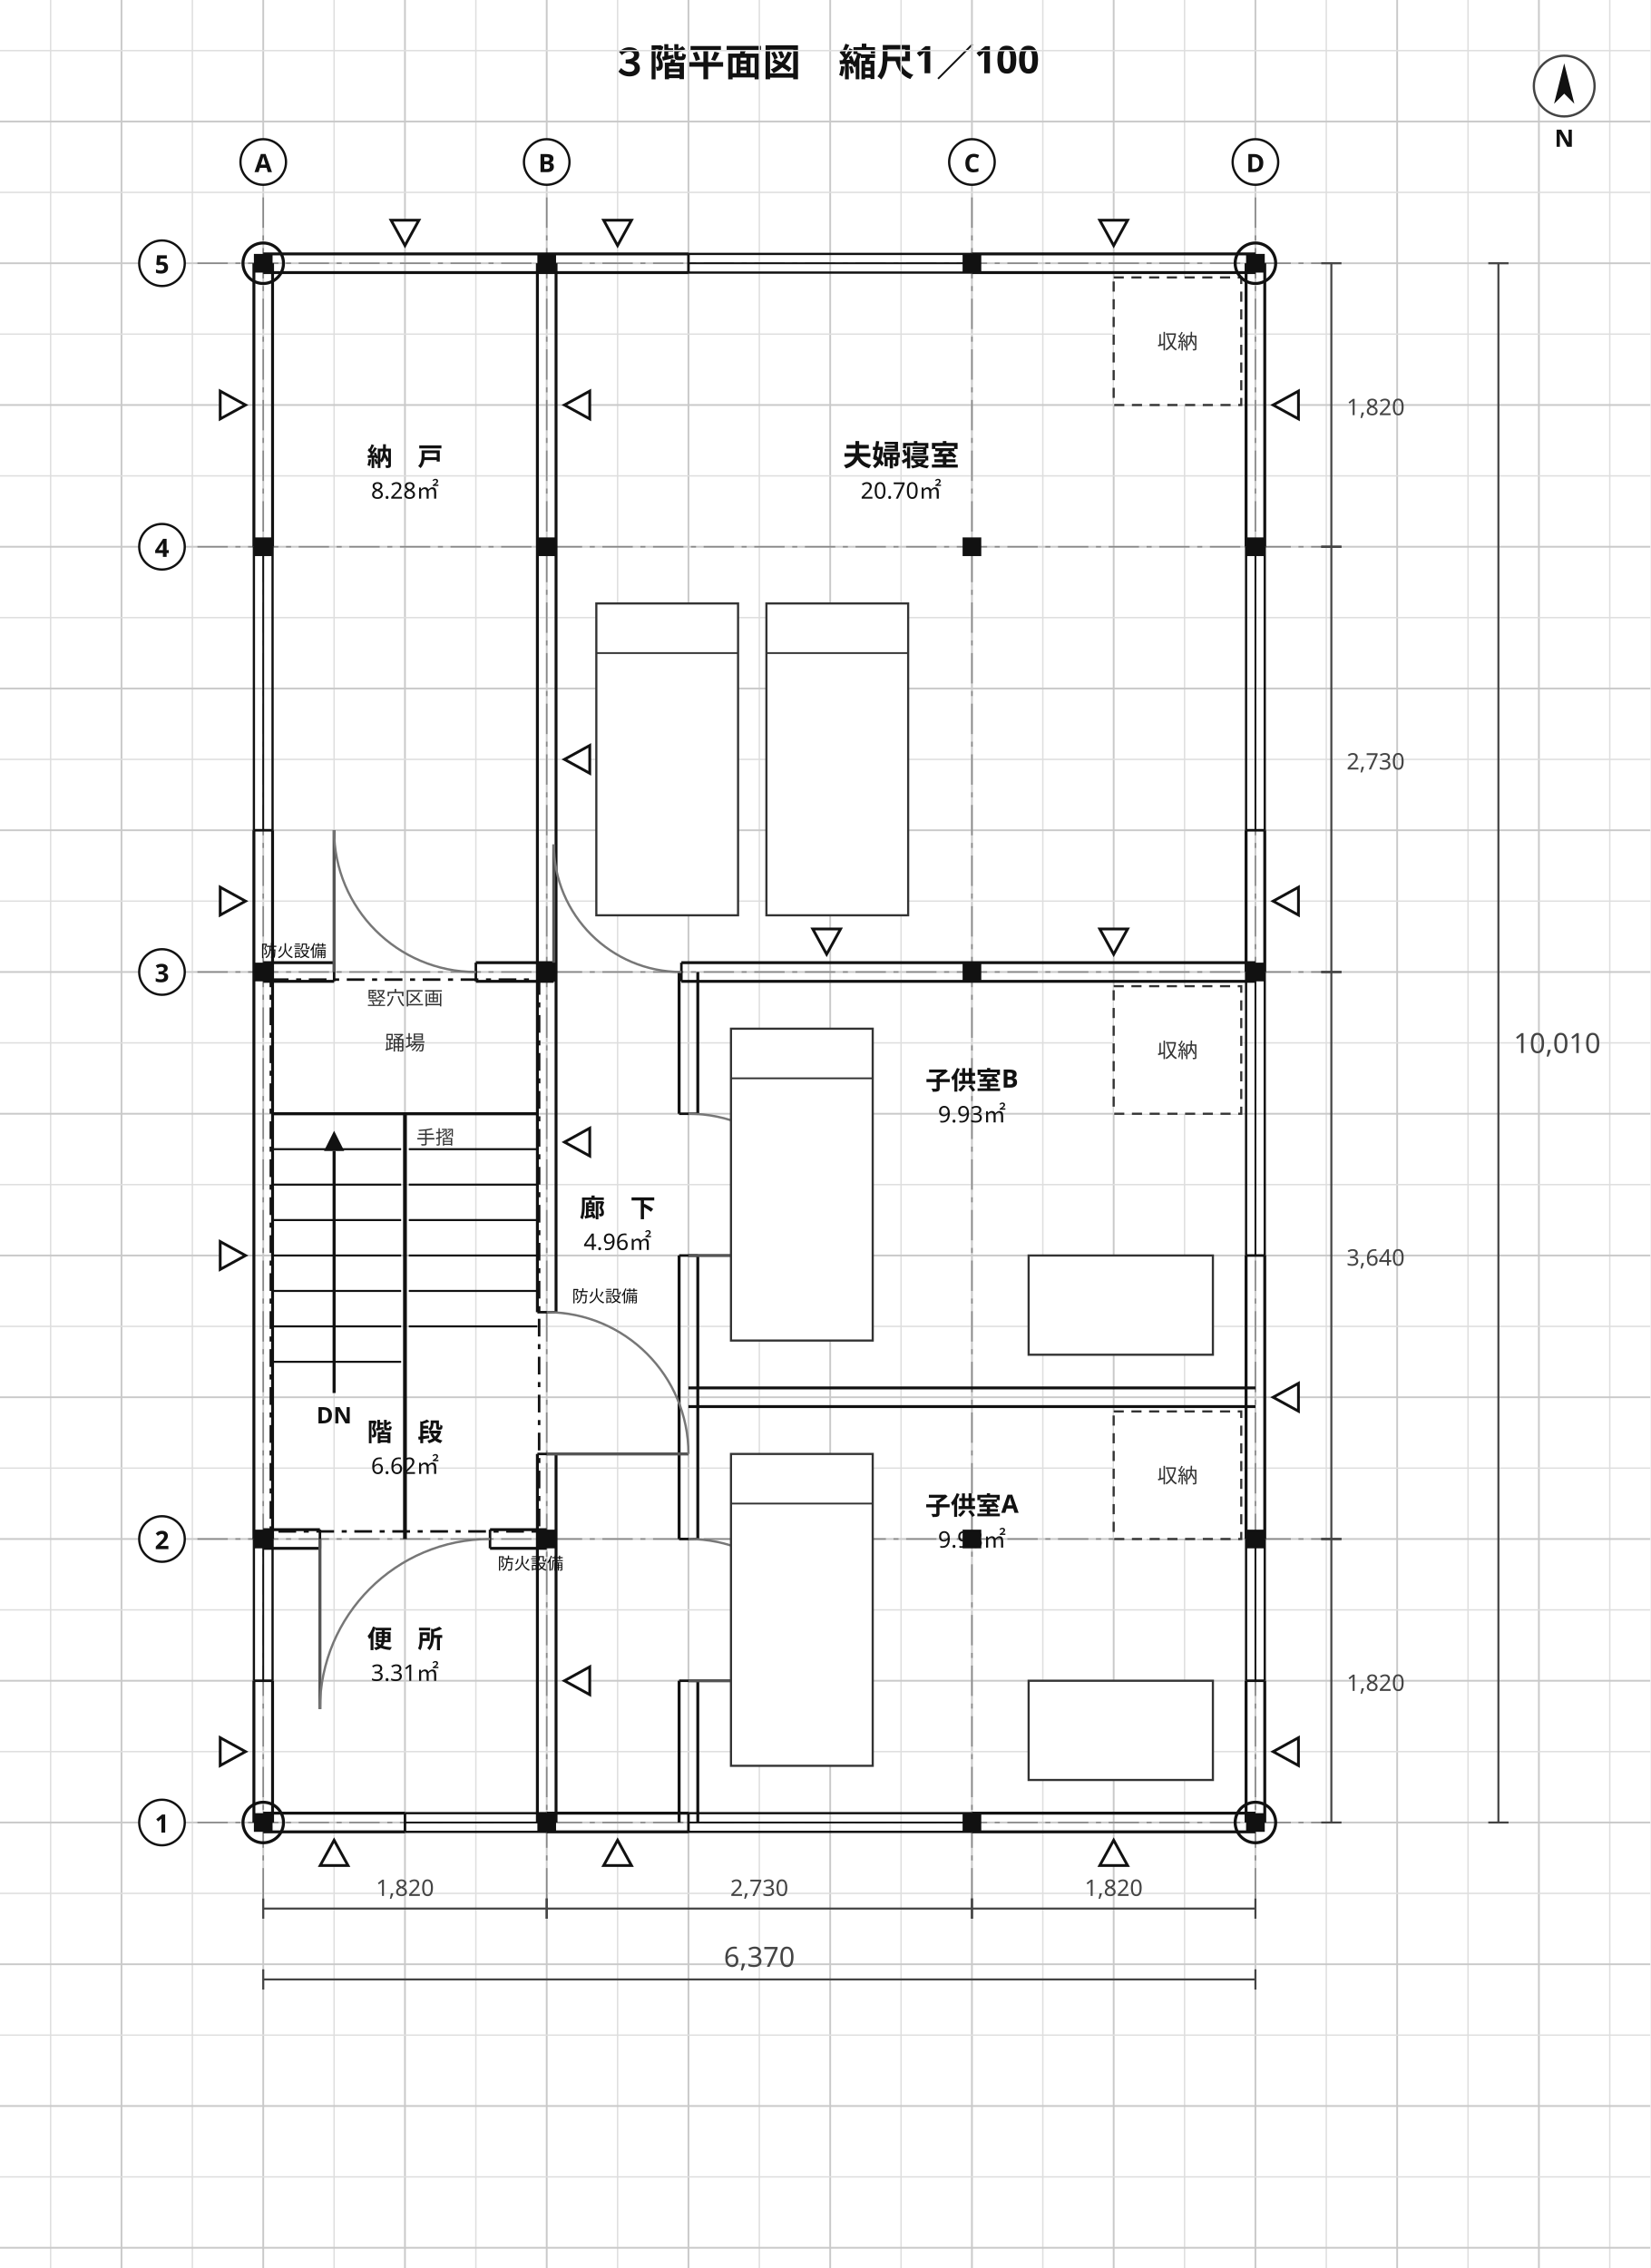
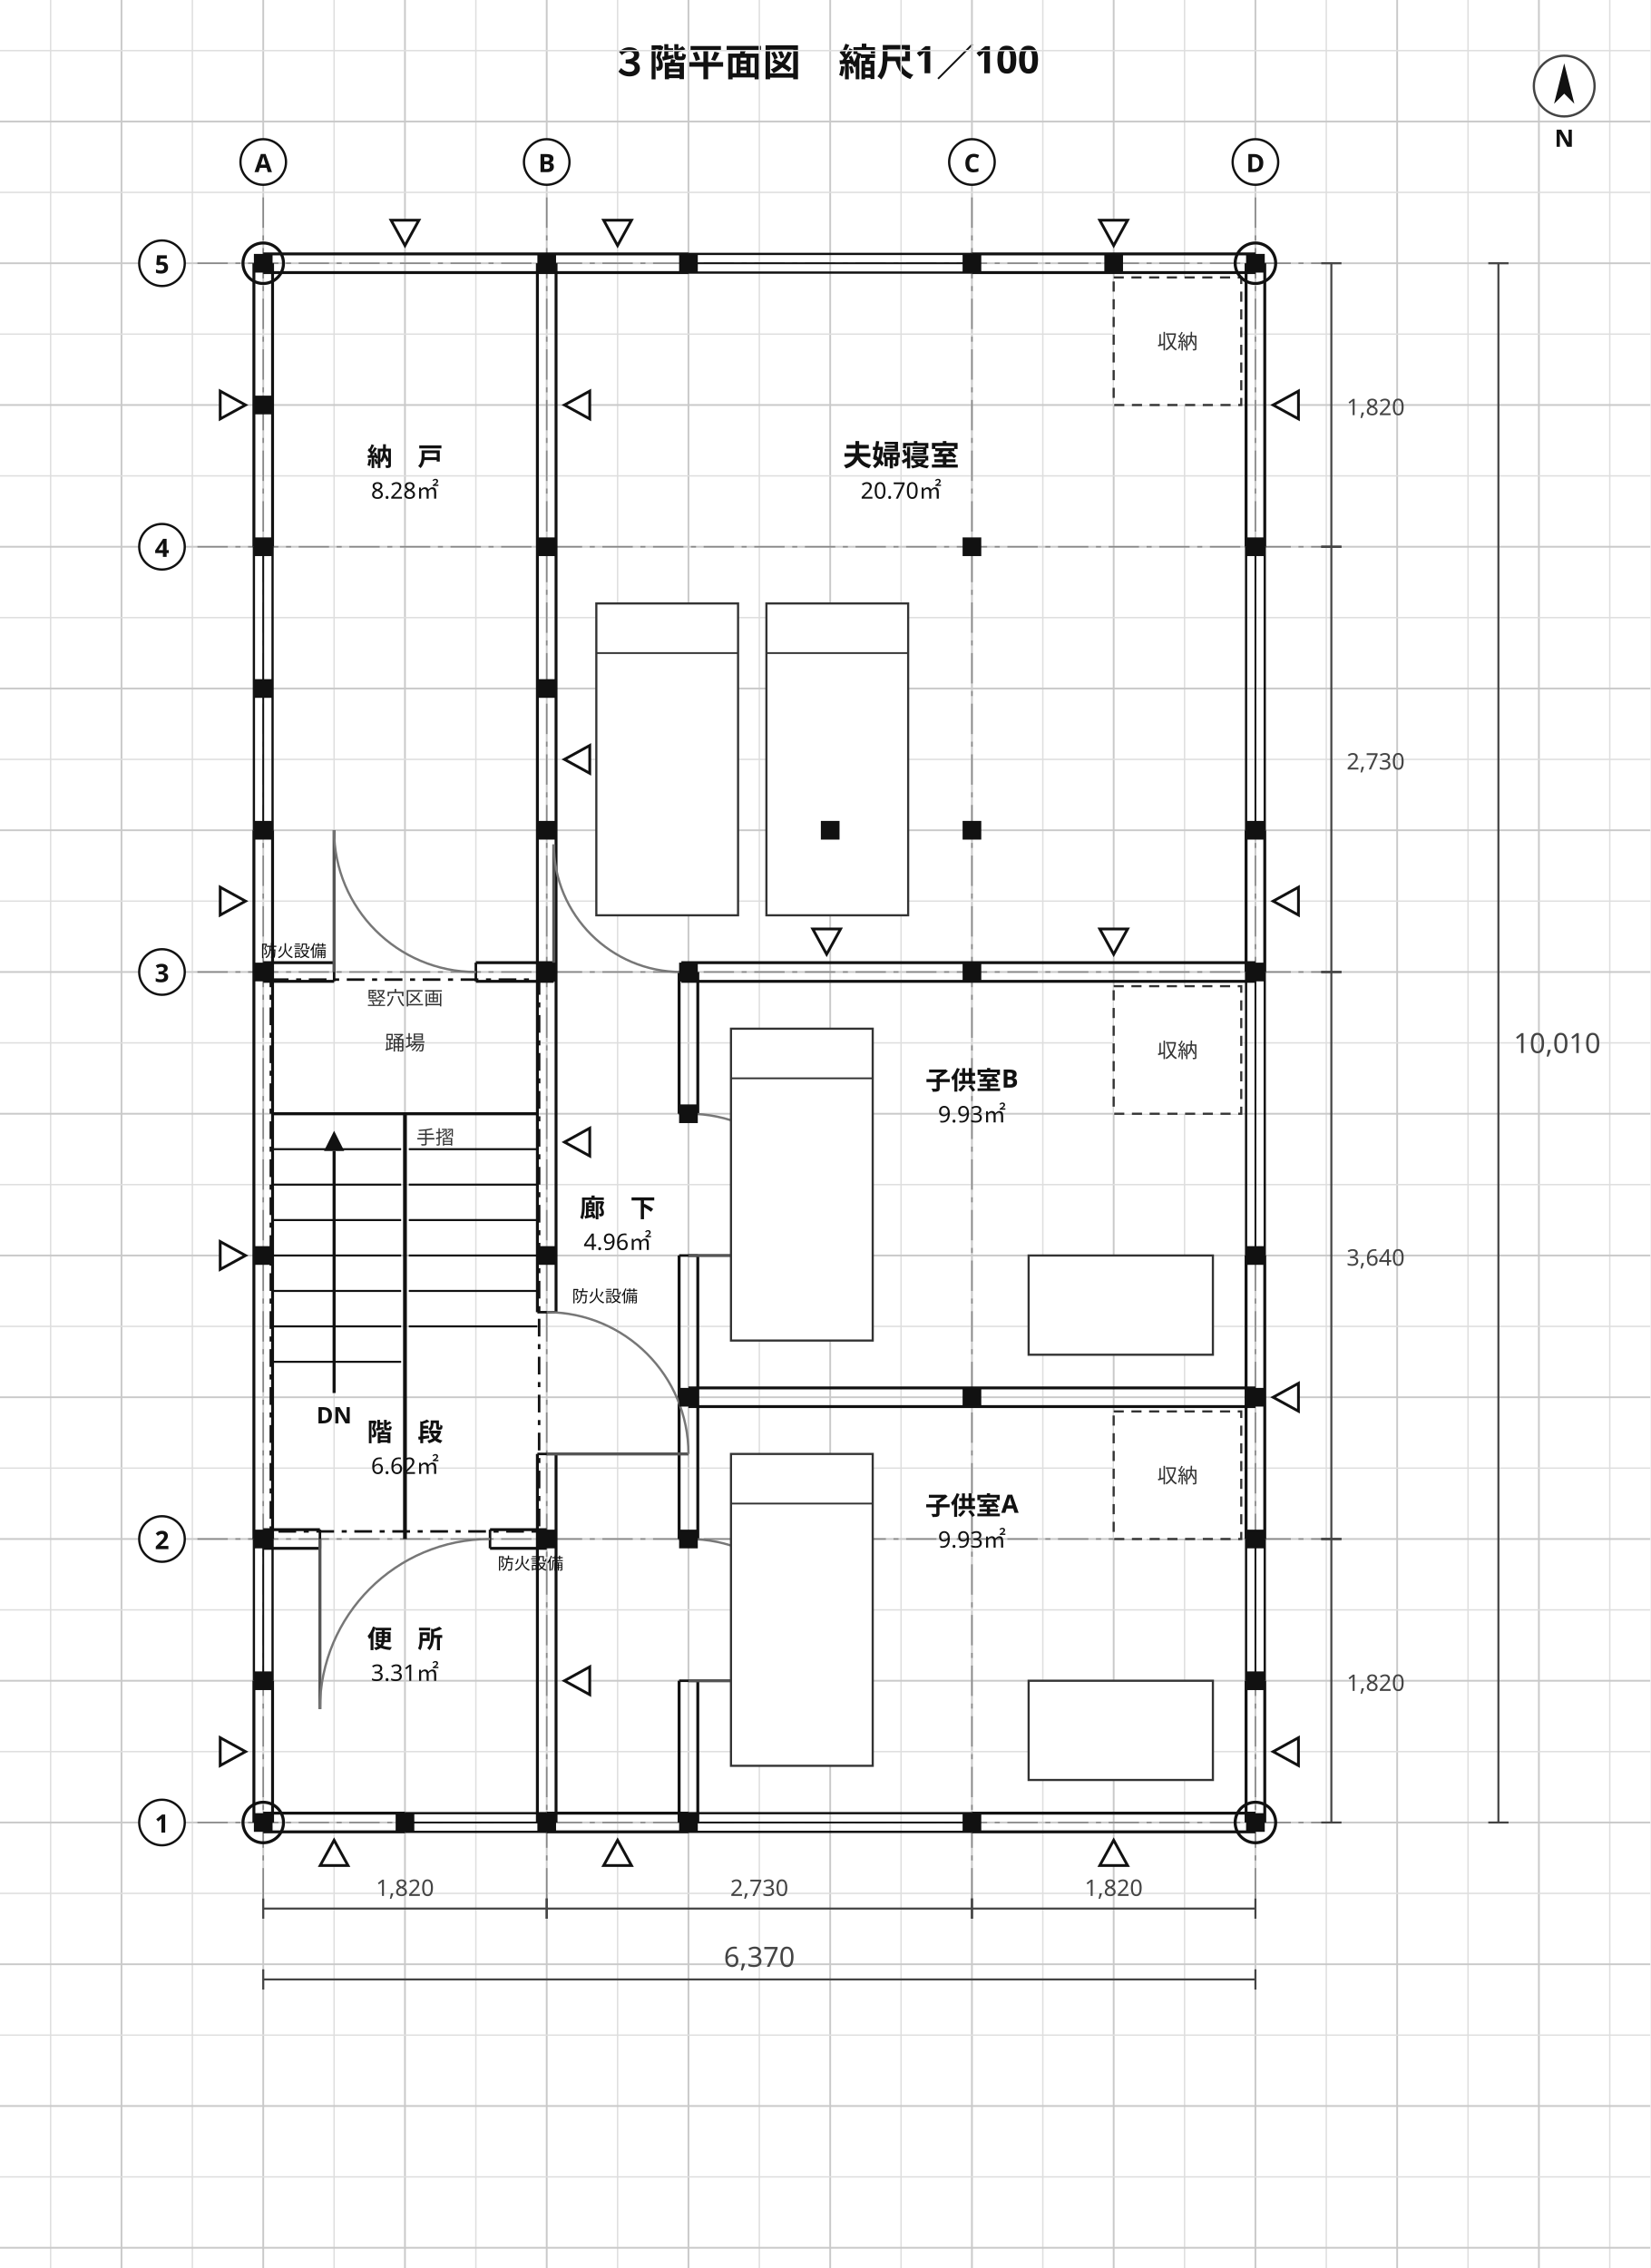
<svg xmlns="http://www.w3.org/2000/svg" viewBox="0 0 652 896" width="652" height="896" font-family="'Hiragino Sans','Hiragino Kaku Gothic ProN','Noto Sans JP','Yu Gothic',Meiryo,'IPAGothic',sans-serif">
  <rect width="652" height="896" fill="#ffffff" />
  <text x="326" y="30" font-size="15" text-anchor="middle" fill="#111" font-weight="700" font-family="'Hiragino Sans','Hiragino Kaku Gothic ProN','Noto Sans JP','Yu Gothic',Meiryo,'IPAGothic',sans-serif">３階平面図　縮尺1／100</text>
  <line x1="20" y1="0" x2="20" y2="896" stroke="#dedede" stroke-width="0.55" />
  <line x1="48" y1="0" x2="48" y2="896" stroke="#c9c9c9" stroke-width="0.7" />
  <line x1="76" y1="0" x2="76" y2="896" stroke="#dedede" stroke-width="0.55" />
  <line x1="104" y1="0" x2="104" y2="896" stroke="#c9c9c9" stroke-width="0.7" />
  <line x1="132" y1="0" x2="132" y2="896" stroke="#dedede" stroke-width="0.55" />
  <line x1="160" y1="0" x2="160" y2="896" stroke="#c9c9c9" stroke-width="0.7" />
  <line x1="188" y1="0" x2="188" y2="896" stroke="#dedede" stroke-width="0.55" />
  <line x1="216" y1="0" x2="216" y2="896" stroke="#c9c9c9" stroke-width="0.7" />
  <line x1="244" y1="0" x2="244" y2="896" stroke="#dedede" stroke-width="0.55" />
  <line x1="272" y1="0" x2="272" y2="896" stroke="#c9c9c9" stroke-width="0.7" />
  <line x1="300" y1="0" x2="300" y2="896" stroke="#dedede" stroke-width="0.55" />
  <line x1="328" y1="0" x2="328" y2="896" stroke="#c9c9c9" stroke-width="0.7" />
  <line x1="356" y1="0" x2="356" y2="896" stroke="#dedede" stroke-width="0.55" />
  <line x1="384" y1="0" x2="384" y2="896" stroke="#c9c9c9" stroke-width="0.7" />
  <line x1="412" y1="0" x2="412" y2="896" stroke="#dedede" stroke-width="0.55" />
  <line x1="440" y1="0" x2="440" y2="896" stroke="#c9c9c9" stroke-width="0.7" />
  <line x1="468" y1="0" x2="468" y2="896" stroke="#dedede" stroke-width="0.55" />
  <line x1="496" y1="0" x2="496" y2="896" stroke="#c9c9c9" stroke-width="0.7" />
  <line x1="524" y1="0" x2="524" y2="896" stroke="#dedede" stroke-width="0.55" />
  <line x1="552" y1="0" x2="552" y2="896" stroke="#c9c9c9" stroke-width="0.7" />
  <line x1="580" y1="0" x2="580" y2="896" stroke="#dedede" stroke-width="0.55" />
  <line x1="608" y1="0" x2="608" y2="896" stroke="#c9c9c9" stroke-width="0.7" />
  <line x1="636" y1="0" x2="636" y2="896" stroke="#dedede" stroke-width="0.55" />
  <line x1="0" y1="20" x2="652" y2="20" stroke="#dedede" stroke-width="0.55" />
  <line x1="0" y1="48" x2="652" y2="48" stroke="#c9c9c9" stroke-width="0.7" />
  <line x1="0" y1="76" x2="652" y2="76" stroke="#dedede" stroke-width="0.55" />
  <line x1="0" y1="104" x2="652" y2="104" stroke="#c9c9c9" stroke-width="0.7" />
  <line x1="0" y1="132" x2="652" y2="132" stroke="#dedede" stroke-width="0.55" />
  <line x1="0" y1="160" x2="652" y2="160" stroke="#c9c9c9" stroke-width="0.7" />
  <line x1="0" y1="188" x2="652" y2="188" stroke="#dedede" stroke-width="0.55" />
  <line x1="0" y1="216" x2="652" y2="216" stroke="#c9c9c9" stroke-width="0.7" />
  <line x1="0" y1="244" x2="652" y2="244" stroke="#dedede" stroke-width="0.55" />
  <line x1="0" y1="272" x2="652" y2="272" stroke="#c9c9c9" stroke-width="0.7" />
  <line x1="0" y1="300" x2="652" y2="300" stroke="#dedede" stroke-width="0.55" />
  <line x1="0" y1="328" x2="652" y2="328" stroke="#c9c9c9" stroke-width="0.7" />
  <line x1="0" y1="356" x2="652" y2="356" stroke="#dedede" stroke-width="0.55" />
  <line x1="0" y1="384" x2="652" y2="384" stroke="#c9c9c9" stroke-width="0.7" />
  <line x1="0" y1="412" x2="652" y2="412" stroke="#dedede" stroke-width="0.55" />
  <line x1="0" y1="440" x2="652" y2="440" stroke="#c9c9c9" stroke-width="0.7" />
  <line x1="0" y1="468" x2="652" y2="468" stroke="#dedede" stroke-width="0.55" />
  <line x1="0" y1="496" x2="652" y2="496" stroke="#c9c9c9" stroke-width="0.7" />
  <line x1="0" y1="524" x2="652" y2="524" stroke="#dedede" stroke-width="0.55" />
  <line x1="0" y1="552" x2="652" y2="552" stroke="#c9c9c9" stroke-width="0.7" />
  <line x1="0" y1="580" x2="652" y2="580" stroke="#dedede" stroke-width="0.55" />
  <line x1="0" y1="608" x2="652" y2="608" stroke="#c9c9c9" stroke-width="0.7" />
  <line x1="0" y1="636" x2="652" y2="636" stroke="#dedede" stroke-width="0.55" />
  <line x1="0" y1="664" x2="652" y2="664" stroke="#c9c9c9" stroke-width="0.7" />
  <line x1="0" y1="692" x2="652" y2="692" stroke="#dedede" stroke-width="0.55" />
  <line x1="0" y1="720" x2="652" y2="720" stroke="#c9c9c9" stroke-width="0.7" />
  <line x1="0" y1="748" x2="652" y2="748" stroke="#dedede" stroke-width="0.55" />
  <line x1="0" y1="776" x2="652" y2="776" stroke="#c9c9c9" stroke-width="0.7" />
  <line x1="0" y1="804" x2="652" y2="804" stroke="#dedede" stroke-width="0.55" />
  <line x1="0" y1="832" x2="652" y2="832" stroke="#c9c9c9" stroke-width="0.7" />
  <line x1="0" y1="860" x2="652" y2="860" stroke="#dedede" stroke-width="0.55" />
  <line x1="0" y1="888" x2="652" y2="888" stroke="#c9c9c9" stroke-width="0.7" />
  <line x1="104" y1="78" x2="104" y2="750" stroke="#888" stroke-width="0.6" stroke-dasharray="12 3 2 3" />
  <line x1="216" y1="78" x2="216" y2="750" stroke="#888" stroke-width="0.6" stroke-dasharray="12 3 2 3" />
  <line x1="384" y1="78" x2="384" y2="750" stroke="#888" stroke-width="0.6" stroke-dasharray="12 3 2 3" />
  <line x1="496" y1="78" x2="496" y2="750" stroke="#888" stroke-width="0.6" stroke-dasharray="12 3 2 3" />
  <line x1="78" y1="720" x2="526" y2="720" stroke="#888" stroke-width="0.6" stroke-dasharray="12 3 2 3" />
  <line x1="78" y1="608" x2="526" y2="608" stroke="#888" stroke-width="0.6" stroke-dasharray="12 3 2 3" />
  <line x1="78" y1="384" x2="526" y2="384" stroke="#888" stroke-width="0.6" stroke-dasharray="12 3 2 3" />
  <line x1="78" y1="216" x2="526" y2="216" stroke="#888" stroke-width="0.6" stroke-dasharray="12 3 2 3" />
  <line x1="78" y1="104" x2="526" y2="104" stroke="#888" stroke-width="0.6" stroke-dasharray="12 3 2 3" />
  <line x1="100.31" y1="720" x2="100.31" y2="664" stroke="#111" stroke-width="1.15" />
  <line x1="107.69" y1="720" x2="107.69" y2="664" stroke="#111" stroke-width="1.15" />
  <line x1="100.31" y1="608" x2="100.31" y2="328" stroke="#111" stroke-width="1.15" />
  <line x1="107.69" y1="608" x2="107.69" y2="328" stroke="#111" stroke-width="1.15" />
  <line x1="100.31" y1="216" x2="100.31" y2="104" stroke="#111" stroke-width="1.15" />
  <line x1="107.69" y1="216" x2="107.69" y2="104" stroke="#111" stroke-width="1.15" />
  <line x1="212.31" y1="720" x2="212.31" y2="574.4" stroke="#111" stroke-width="1.15" />
  <line x1="219.69" y1="720" x2="219.69" y2="574.4" stroke="#111" stroke-width="1.15" />
  <line x1="212.31" y1="518.4" x2="212.31" y2="104" stroke="#111" stroke-width="1.15" />
  <line x1="219.69" y1="518.4" x2="219.69" y2="104" stroke="#111" stroke-width="1.15" />
  <line x1="104" y1="716.31" x2="160" y2="716.31" stroke="#111" stroke-width="1.15" />
  <line x1="104" y1="723.69" x2="160" y2="723.69" stroke="#111" stroke-width="1.15" />
  <line x1="216" y1="716.31" x2="272" y2="716.31" stroke="#111" stroke-width="1.15" />
  <line x1="216" y1="723.69" x2="272" y2="723.69" stroke="#111" stroke-width="1.15" />
  <line x1="384" y1="716.31" x2="496" y2="716.31" stroke="#111" stroke-width="1.15" />
  <line x1="384" y1="723.69" x2="496" y2="723.69" stroke="#111" stroke-width="1.15" />
  <line x1="104" y1="604.31" x2="126.4" y2="604.31" stroke="#111" stroke-width="1.15" />
  <line x1="104" y1="611.69" x2="126.4" y2="611.69" stroke="#111" stroke-width="1.15" />
  <line x1="193.6" y1="604.31" x2="216" y2="604.31" stroke="#111" stroke-width="1.15" />
  <line x1="193.6" y1="611.69" x2="216" y2="611.69" stroke="#111" stroke-width="1.15" />
  <line x1="104" y1="380.31" x2="132" y2="380.31" stroke="#111" stroke-width="1.15" />
  <line x1="104" y1="387.69" x2="132" y2="387.69" stroke="#111" stroke-width="1.15" />
  <line x1="188" y1="380.31" x2="218.8" y2="380.31" stroke="#111" stroke-width="1.15" />
  <line x1="188" y1="387.69" x2="218.8" y2="387.69" stroke="#111" stroke-width="1.15" />
  <line x1="269.2" y1="380.31" x2="496" y2="380.31" stroke="#111" stroke-width="1.15" />
  <line x1="269.2" y1="387.69" x2="496" y2="387.69" stroke="#111" stroke-width="1.15" />
  <line x1="104" y1="100.31" x2="272" y2="100.31" stroke="#111" stroke-width="1.15" />
  <line x1="104" y1="107.69" x2="272" y2="107.69" stroke="#111" stroke-width="1.15" />
  <line x1="384" y1="100.31" x2="496" y2="100.31" stroke="#111" stroke-width="1.15" />
  <line x1="384" y1="107.69" x2="496" y2="107.69" stroke="#111" stroke-width="1.15" />
  <line x1="268.31" y1="720" x2="268.31" y2="664" stroke="#111" stroke-width="1.15" />
  <line x1="275.69" y1="720" x2="275.69" y2="664" stroke="#111" stroke-width="1.15" />
  <line x1="268.31" y1="608" x2="268.31" y2="496" stroke="#111" stroke-width="1.15" />
  <line x1="275.69" y1="608" x2="275.69" y2="496" stroke="#111" stroke-width="1.15" />
  <line x1="268.31" y1="440" x2="268.31" y2="384" stroke="#111" stroke-width="1.15" />
  <line x1="275.69" y1="440" x2="275.69" y2="384" stroke="#111" stroke-width="1.15" />
  <line x1="492.31" y1="720" x2="492.31" y2="664" stroke="#111" stroke-width="1.15" />
  <line x1="499.69" y1="720" x2="499.69" y2="664" stroke="#111" stroke-width="1.15" />
  <line x1="492.31" y1="608" x2="492.31" y2="496" stroke="#111" stroke-width="1.15" />
  <line x1="499.69" y1="608" x2="499.69" y2="496" stroke="#111" stroke-width="1.15" />
  <line x1="492.31" y1="384" x2="492.31" y2="328" stroke="#111" stroke-width="1.15" />
  <line x1="499.69" y1="384" x2="499.69" y2="328" stroke="#111" stroke-width="1.15" />
  <line x1="492.31" y1="216" x2="492.31" y2="104" stroke="#111" stroke-width="1.15" />
  <line x1="499.69" y1="216" x2="499.69" y2="104" stroke="#111" stroke-width="1.15" />
  <line x1="272" y1="548.31" x2="496" y2="548.31" stroke="#111" stroke-width="1.15" />
  <line x1="272" y1="555.69" x2="496" y2="555.69" stroke="#111" stroke-width="1.15" />
  <line x1="272" y1="716.31" x2="384" y2="716.31" stroke="#111" stroke-width="0.9" />
  <line x1="272" y1="723.69" x2="384" y2="723.69" stroke="#111" stroke-width="0.9" />
  <line x1="272" y1="720" x2="384" y2="720" stroke="#111" stroke-width="0.7" />
  <line x1="272" y1="716.31" x2="272" y2="723.69" stroke="#111" stroke-width="1.0" />
  <line x1="384" y1="716.31" x2="384" y2="723.69" stroke="#111" stroke-width="1.0" />
  <line x1="160" y1="716.31" x2="216" y2="716.31" stroke="#111" stroke-width="0.9" />
  <line x1="160" y1="723.69" x2="216" y2="723.69" stroke="#111" stroke-width="0.9" />
  <line x1="160" y1="720" x2="216" y2="720" stroke="#111" stroke-width="0.7" />
  <line x1="160" y1="716.31" x2="160" y2="723.69" stroke="#111" stroke-width="1.0" />
  <line x1="216" y1="716.31" x2="216" y2="723.69" stroke="#111" stroke-width="1.0" />
  <line x1="272" y1="100.31" x2="384" y2="100.31" stroke="#111" stroke-width="0.9" />
  <line x1="272" y1="107.69" x2="384" y2="107.69" stroke="#111" stroke-width="0.9" />
  <line x1="272" y1="104" x2="384" y2="104" stroke="#111" stroke-width="0.7" />
  <line x1="272" y1="100.31" x2="272" y2="107.69" stroke="#111" stroke-width="1.0" />
  <line x1="384" y1="100.31" x2="384" y2="107.69" stroke="#111" stroke-width="1.0" />
  <line x1="100.31" y1="664" x2="100.31" y2="608" stroke="#111" stroke-width="0.9" />
  <line x1="107.69" y1="664" x2="107.69" y2="608" stroke="#111" stroke-width="0.9" />
  <line x1="104" y1="664" x2="104" y2="608" stroke="#111" stroke-width="0.7" />
  <line x1="100.31" y1="664" x2="107.69" y2="664" stroke="#111" stroke-width="1.0" />
  <line x1="100.31" y1="608" x2="107.69" y2="608" stroke="#111" stroke-width="1.0" />
  <line x1="100.31" y1="328" x2="100.31" y2="216" stroke="#111" stroke-width="0.9" />
  <line x1="107.69" y1="328" x2="107.69" y2="216" stroke="#111" stroke-width="0.9" />
  <line x1="104" y1="328" x2="104" y2="216" stroke="#111" stroke-width="0.7" />
  <line x1="100.31" y1="328" x2="107.69" y2="328" stroke="#111" stroke-width="1.0" />
  <line x1="100.31" y1="216" x2="107.69" y2="216" stroke="#111" stroke-width="1.0" />
  <line x1="492.31" y1="664" x2="492.31" y2="608" stroke="#111" stroke-width="0.9" />
  <line x1="499.69" y1="664" x2="499.69" y2="608" stroke="#111" stroke-width="0.9" />
  <line x1="496" y1="664" x2="496" y2="608" stroke="#111" stroke-width="0.7" />
  <line x1="492.31" y1="664" x2="499.69" y2="664" stroke="#111" stroke-width="1.0" />
  <line x1="492.31" y1="608" x2="499.69" y2="608" stroke="#111" stroke-width="1.0" />
  <line x1="492.31" y1="496" x2="492.31" y2="384" stroke="#111" stroke-width="0.9" />
  <line x1="499.69" y1="496" x2="499.69" y2="384" stroke="#111" stroke-width="0.9" />
  <line x1="496" y1="496" x2="496" y2="384" stroke="#111" stroke-width="0.7" />
  <line x1="492.31" y1="496" x2="499.69" y2="496" stroke="#111" stroke-width="1.0" />
  <line x1="492.31" y1="384" x2="499.69" y2="384" stroke="#111" stroke-width="1.0" />
  <line x1="492.31" y1="328" x2="492.31" y2="216" stroke="#111" stroke-width="0.9" />
  <line x1="499.69" y1="328" x2="499.69" y2="216" stroke="#111" stroke-width="0.9" />
  <line x1="496" y1="328" x2="496" y2="216" stroke="#111" stroke-width="0.7" />
  <line x1="492.31" y1="328" x2="499.69" y2="328" stroke="#111" stroke-width="1.0" />
  <line x1="492.31" y1="216" x2="499.69" y2="216" stroke="#111" stroke-width="1.0" />
  <line x1="126.4" y1="604.31" x2="126.4" y2="611.69" stroke="#111" stroke-width="1.0" />
  <line x1="193.6" y1="604.31" x2="193.6" y2="611.69" stroke="#111" stroke-width="1.0" />
  <line x1="126.4" y1="608" x2="126.4" y2="675.2" stroke="#555" stroke-width="1.2" />
  <path d="M 126.4 675.2 A 67.2 67.2 0 0 1 193.6 608.0" stroke="#777" stroke-width="0.9" fill="none" />
  <text x="196.6" y="620" font-size="6.5" text-anchor="start" fill="#111" font-weight="400" font-family="'Hiragino Sans','Hiragino Kaku Gothic ProN','Noto Sans JP','Yu Gothic',Meiryo,'IPAGothic',sans-serif">防火設備</text>
  <line x1="212.31" y1="574.4" x2="219.69" y2="574.4" stroke="#111" stroke-width="1.0" />
  <line x1="212.31" y1="518.4" x2="219.69" y2="518.4" stroke="#111" stroke-width="1.0" />
  <line x1="216" y1="574.4" x2="272" y2="574.4" stroke="#555" stroke-width="1.2" />
  <path d="M 272.0 574.4 A 56.0 56.0 0 0 0 216.0 518.4" stroke="#777" stroke-width="0.9" fill="none" />
  <text x="226" y="514.4" font-size="6.5" text-anchor="start" fill="#111" font-weight="400" font-family="'Hiragino Sans','Hiragino Kaku Gothic ProN','Noto Sans JP','Yu Gothic',Meiryo,'IPAGothic',sans-serif">防火設備</text>
  <line x1="268.31" y1="664" x2="275.69" y2="664" stroke="#111" stroke-width="1.0" />
  <line x1="268.31" y1="608" x2="275.69" y2="608" stroke="#111" stroke-width="1.0" />
  <line x1="272" y1="664" x2="328" y2="664" stroke="#555" stroke-width="1.2" />
  <path d="M 328.0 664.0 A 56.0 56.0 0 0 0 272.0 608.0" stroke="#777" stroke-width="0.9" fill="none" />
  <line x1="268.31" y1="496" x2="275.69" y2="496" stroke="#111" stroke-width="1.0" />
  <line x1="268.31" y1="440" x2="275.69" y2="440" stroke="#111" stroke-width="1.0" />
  <line x1="272" y1="496" x2="328" y2="496" stroke="#555" stroke-width="1.2" />
  <path d="M 328.0 496.0 A 56.0 56.0 0 0 0 272.0 440.0" stroke="#777" stroke-width="0.9" fill="none" />
  <line x1="218.8" y1="380.31" x2="218.8" y2="387.69" stroke="#111" stroke-width="1.0" />
  <line x1="269.2" y1="380.31" x2="269.2" y2="387.69" stroke="#111" stroke-width="1.0" />
  <line x1="218.8" y1="384" x2="218.8" y2="333.6" stroke="#555" stroke-width="1.2" />
  <path d="M 218.8 333.6 A 50.4 50.4 0 0 0 269.2 384.0" stroke="#777" stroke-width="0.9" fill="none" />
  <line x1="132" y1="380.31" x2="132" y2="387.69" stroke="#111" stroke-width="1.0" />
  <line x1="188" y1="380.31" x2="188" y2="387.69" stroke="#111" stroke-width="1.0" />
  <line x1="132" y1="384" x2="132" y2="328" stroke="#555" stroke-width="1.2" />
  <path d="M 132.0 328.0 A 56.0 56.0 0 0 0 188.0 384.0" stroke="#777" stroke-width="0.9" fill="none" />
  <text x="129" y="378" font-size="6.5" text-anchor="end" fill="#111" font-weight="400" font-family="'Hiragino Sans','Hiragino Kaku Gothic ProN','Noto Sans JP','Yu Gothic',Meiryo,'IPAGothic',sans-serif">防火設備</text>
  <rect x="288.8" y="574.4" width="56" height="123.2" fill="#fff" stroke="#333" stroke-width="0.85" />
  <line x1="288.8" y1="594" x2="344.8" y2="594" stroke="#333" stroke-width="0.7" />
  <rect x="406.4" y="664" width="72.8" height="39.2" fill="#fff" stroke="#333" stroke-width="0.85" />
  <rect x="440" y="557.6" width="50.4" height="50.4" fill="#fff" stroke="#333" stroke-width="0.85" stroke-dasharray="4 3" />
  <text x="465.2" y="585.8" font-size="8" text-anchor="middle" fill="#333" font-weight="400" font-family="'Hiragino Sans','Hiragino Kaku Gothic ProN','Noto Sans JP','Yu Gothic',Meiryo,'IPAGothic',sans-serif">収納</text>
  <rect x="288.8" y="406.4" width="56" height="123.2" fill="#fff" stroke="#333" stroke-width="0.85" />
  <line x1="288.8" y1="426" x2="344.8" y2="426" stroke="#333" stroke-width="0.7" />
  <rect x="406.4" y="496" width="72.8" height="39.2" fill="#fff" stroke="#333" stroke-width="0.85" />
  <rect x="440" y="389.6" width="50.4" height="50.4" fill="#fff" stroke="#333" stroke-width="0.85" stroke-dasharray="4 3" />
  <text x="465.2" y="417.8" font-size="8" text-anchor="middle" fill="#333" font-weight="400" font-family="'Hiragino Sans','Hiragino Kaku Gothic ProN','Noto Sans JP','Yu Gothic',Meiryo,'IPAGothic',sans-serif">収納</text>
  <rect x="235.6" y="238.4" width="56" height="123.2" fill="#fff" stroke="#333" stroke-width="0.85" />
  <line x1="235.6" y1="258" x2="291.6" y2="258" stroke="#333" stroke-width="0.7" />
  <rect x="302.8" y="238.4" width="56" height="123.2" fill="#fff" stroke="#333" stroke-width="0.85" />
  <line x1="302.8" y1="258" x2="358.8" y2="258" stroke="#333" stroke-width="0.7" />
  <rect x="440" y="109.6" width="50.4" height="50.4" fill="#fff" stroke="#333" stroke-width="0.85" stroke-dasharray="4 3" />
  <text x="465.2" y="137.8" font-size="8" text-anchor="middle" fill="#333" font-weight="400" font-family="'Hiragino Sans','Hiragino Kaku Gothic ProN','Noto Sans JP','Yu Gothic',Meiryo,'IPAGothic',sans-serif">収納</text>
  <line x1="107.69" y1="440" x2="212.31" y2="440" stroke="#111" stroke-width="1.2" />
  <text x="160" y="414.8" font-size="8" text-anchor="middle" fill="#333" font-weight="400" font-family="'Hiragino Sans','Hiragino Kaku Gothic ProN','Noto Sans JP','Yu Gothic',Meiryo,'IPAGothic',sans-serif">踊場</text>
  <line x1="160" y1="608" x2="160" y2="440" stroke="#111" stroke-width="1.5" />
  <text x="172" y="452" font-size="7.5" text-anchor="middle" fill="#333" font-weight="400" font-family="'Hiragino Sans','Hiragino Kaku Gothic ProN','Noto Sans JP','Yu Gothic',Meiryo,'IPAGothic',sans-serif">手摺</text>
  <line x1="161.5" y1="454" x2="212.31" y2="454" stroke="#111" stroke-width="0.8" />
  <line x1="161.5" y1="468" x2="212.31" y2="468" stroke="#111" stroke-width="0.8" />
  <line x1="161.5" y1="482" x2="212.31" y2="482" stroke="#111" stroke-width="0.8" />
  <line x1="161.5" y1="496" x2="212.31" y2="496" stroke="#111" stroke-width="0.8" />
  <line x1="161.5" y1="510" x2="212.31" y2="510" stroke="#111" stroke-width="0.8" />
  <line x1="161.5" y1="524" x2="212.31" y2="524" stroke="#111" stroke-width="0.8" />
  <line x1="107.69" y1="454" x2="158.5" y2="454" stroke="#111" stroke-width="0.8" />
  <line x1="107.69" y1="468" x2="158.5" y2="468" stroke="#111" stroke-width="0.8" />
  <line x1="107.69" y1="482" x2="158.5" y2="482" stroke="#111" stroke-width="0.8" />
  <line x1="107.69" y1="496" x2="158.5" y2="496" stroke="#111" stroke-width="0.8" />
  <line x1="107.69" y1="510" x2="158.5" y2="510" stroke="#111" stroke-width="0.8" />
  <line x1="107.69" y1="524" x2="158.5" y2="524" stroke="#111" stroke-width="0.8" />
  <line x1="107.69" y1="538" x2="158.5" y2="538" stroke="#111" stroke-width="0.8" />
  <line x1="132" y1="550.32" x2="132" y2="454.72" stroke="#111" stroke-width="1.2" />
  <polygon points="132,446.72 128,454.72 136,454.72" fill="#111" />
  <text x="132" y="562.32" font-size="9" text-anchor="middle" fill="#111" font-weight="700" font-family="'Hiragino Sans','Hiragino Kaku Gothic ProN','Noto Sans JP','Yu Gothic',Meiryo,'IPAGothic',sans-serif">DN</text>
  <rect x="107" y="387" width="106" height="218" fill="none" stroke="#111" stroke-width="1.0" stroke-dasharray="7 3 2 3" />
  <text x="160" y="397" font-size="7.5" text-anchor="middle" fill="#333" font-weight="400" font-family="'Hiragino Sans','Hiragino Kaku Gothic ProN','Noto Sans JP','Yu Gothic',Meiryo,'IPAGothic',sans-serif">竪穴区画</text>
  <polygon points="97,692 87,686.5 87,697.5" fill="#fff" stroke="#111" stroke-width="1.1" />
  <polygon points="97,496 87,490.5 87,501.5" fill="#fff" stroke="#111" stroke-width="1.1" />
  <polygon points="97,356 87,350.5 87,361.5" fill="#fff" stroke="#111" stroke-width="1.1" />
  <polygon points="97,160 87,154.5 87,165.5" fill="#fff" stroke="#111" stroke-width="1.1" />
  <polygon points="223,664 233,658.5 233,669.5" fill="#fff" stroke="#111" stroke-width="1.1" />
  <polygon points="223,451.2 233,445.7 233,456.7" fill="#fff" stroke="#111" stroke-width="1.1" />
  <polygon points="223,300 233,294.5 233,305.5" fill="#fff" stroke="#111" stroke-width="1.1" />
  <polygon points="223,160 233,154.5 233,165.5" fill="#fff" stroke="#111" stroke-width="1.1" />
  <polygon points="503,692 513,686.5 513,697.5" fill="#fff" stroke="#111" stroke-width="1.1" />
  <polygon points="503,552 513,546.5 513,557.5" fill="#fff" stroke="#111" stroke-width="1.1" />
  <polygon points="503,356 513,350.5 513,361.5" fill="#fff" stroke="#111" stroke-width="1.1" />
  <polygon points="503,160 513,154.5 513,165.5" fill="#fff" stroke="#111" stroke-width="1.1" />
  <polygon points="132,727 126.5,737 137.5,737" fill="#fff" stroke="#111" stroke-width="1.1" />
  <polygon points="244,727 238.5,737 249.5,737" fill="#fff" stroke="#111" stroke-width="1.1" />
  <polygon points="440,727 434.5,737 445.5,737" fill="#fff" stroke="#111" stroke-width="1.1" />
  <polygon points="326.6,377 321.1,367 332.1,367" fill="#fff" stroke="#111" stroke-width="1.1" />
  <polygon points="440,377 434.5,367 445.5,367" fill="#fff" stroke="#111" stroke-width="1.1" />
  <polygon points="160,97 154.5,87 165.5,87" fill="#fff" stroke="#111" stroke-width="1.1" />
  <polygon points="244,97 238.5,87 249.5,87" fill="#fff" stroke="#111" stroke-width="1.1" />
  <polygon points="440,97 434.5,87 445.5,87" fill="#fff" stroke="#111" stroke-width="1.1" />
+   <rect x="100.31" y="660.31" width="7.38" height="7.38" fill="#111" />
+   <rect x="100.31" y="604.31" width="7.38" height="7.38" fill="#111" />
+   <rect x="100.31" y="492.31" width="7.38" height="7.38" fill="#111" />
+   <rect x="100.31" y="380.31" width="7.38" height="7.38" fill="#111" />
+   <rect x="100.31" y="324.31" width="7.38" height="7.38" fill="#111" />
+   <rect x="100.31" y="268.31" width="7.38" height="7.38" fill="#111" />
+   <rect x="100.31" y="212.31" width="7.38" height="7.38" fill="#111" />
+   <rect x="100.31" y="156.31" width="7.38" height="7.38" fill="#111" />
+   <rect x="156.31" y="716.31" width="7.38" height="7.38" fill="#111" />
  <rect x="212.31" y="716.31" width="7.38" height="7.38" fill="#111" />
+   <rect x="212.31" y="604.31" width="7.38" height="7.38" fill="#111" />
+   <rect x="212.31" y="492.31" width="7.38" height="7.38" fill="#111" />
+   <rect x="212.31" y="380.31" width="7.38" height="7.38" fill="#111" />
+   <rect x="212.31" y="324.31" width="7.38" height="7.38" fill="#111" />
+   <rect x="212.31" y="268.31" width="7.38" height="7.38" fill="#111" />
+   <rect x="212.31" y="212.31" width="7.38" height="7.38" fill="#111" />
+   <rect x="212.31" y="100.31" width="7.38" height="7.38" fill="#111" />
+   <rect x="268.31" y="716.31" width="7.38" height="7.38" fill="#111" />
+   <rect x="268.31" y="604.31" width="7.38" height="7.38" fill="#111" />
+   <rect x="268.31" y="548.31" width="7.38" height="7.38" fill="#111" />
+   <rect x="268.31" y="436.31" width="7.38" height="7.38" fill="#111" />
+   <rect x="268.31" y="380.31" width="7.38" height="7.38" fill="#111" />
+   <rect x="268.31" y="100.31" width="7.38" height="7.38" fill="#111" />
+   <rect x="324.31" y="324.31" width="7.38" height="7.38" fill="#111" />
  <rect x="380.31" y="716.31" width="7.38" height="7.38" fill="#111" />
-   <rect x="100.31" y="604.31" width="7.38" height="7.38" fill="#111" />
+   <rect x="380.31" y="548.31" width="7.38" height="7.38" fill="#111" />
+   <rect x="380.31" y="380.31" width="7.38" height="7.38" fill="#111" />
+   <rect x="380.31" y="324.31" width="7.38" height="7.38" fill="#111" />
+   <rect x="380.31" y="212.31" width="7.38" height="7.38" fill="#111" />
+   <rect x="380.31" y="100.31" width="7.38" height="7.38" fill="#111" />
+   <rect x="436.31" y="100.31" width="7.38" height="7.38" fill="#111" />
+   <rect x="492.31" y="660.31" width="7.38" height="7.38" fill="#111" />
  <rect x="492.31" y="604.31" width="7.38" height="7.38" fill="#111" />
-   <rect x="100.31" y="380.31" width="7.38" height="7.38" fill="#111" />
+   <rect x="492.31" y="548.31" width="7.38" height="7.38" fill="#111" />
+   <rect x="492.31" y="492.31" width="7.38" height="7.38" fill="#111" />
  <rect x="492.31" y="380.31" width="7.38" height="7.38" fill="#111" />
-   <rect x="100.31" y="212.31" width="7.38" height="7.38" fill="#111" />
+   <rect x="492.31" y="324.31" width="7.38" height="7.38" fill="#111" />
  <rect x="492.31" y="212.31" width="7.38" height="7.38" fill="#111" />
-   <rect x="212.31" y="100.31" width="7.38" height="7.38" fill="#111" />
-   <rect x="380.31" y="100.31" width="7.38" height="7.38" fill="#111" />
-   <rect x="212.31" y="604.31" width="7.38" height="7.38" fill="#111" />
-   <rect x="380.31" y="604.31" width="7.38" height="7.38" fill="#111" />
-   <rect x="212.31" y="380.31" width="7.38" height="7.38" fill="#111" />
-   <rect x="380.31" y="380.31" width="7.38" height="7.38" fill="#111" />
-   <rect x="212.31" y="212.31" width="7.38" height="7.38" fill="#111" />
-   <rect x="380.31" y="212.31" width="7.38" height="7.38" fill="#111" />
  <rect x="100.31" y="716.31" width="7.38" height="7.38" fill="#111" />
  <circle cx="104" cy="720" r="8" fill="none" stroke="#111" stroke-width="1.2" />
+   <rect x="100.31" y="100.31" width="7.38" height="7.38" fill="#111" />
+   <circle cx="104" cy="104" r="8" fill="none" stroke="#111" stroke-width="1.2" />
  <rect x="492.31" y="716.31" width="7.38" height="7.38" fill="#111" />
  <circle cx="496" cy="720" r="8" fill="none" stroke="#111" stroke-width="1.2" />
-   <rect x="100.31" y="100.31" width="7.38" height="7.38" fill="#111" />
-   <circle cx="104" cy="104" r="8" fill="none" stroke="#111" stroke-width="1.2" />
  <rect x="492.31" y="100.31" width="7.38" height="7.38" fill="#111" />
  <circle cx="496" cy="104" r="8" fill="none" stroke="#111" stroke-width="1.2" />
  <text x="160" y="651.04" font-size="10" text-anchor="middle" fill="#111" font-weight="700" font-family="'Hiragino Sans','Hiragino Kaku Gothic ProN','Noto Sans JP','Yu Gothic',Meiryo,'IPAGothic',sans-serif">便　所</text>
  <text x="160" y="664.04" font-size="9" text-anchor="middle" fill="#111" font-weight="400" font-family="'Hiragino Sans','Hiragino Kaku Gothic ProN','Noto Sans JP','Yu Gothic',Meiryo,'IPAGothic',sans-serif">3.31㎡</text>
  <text x="160" y="569.28" font-size="10" text-anchor="middle" fill="#111" font-weight="700" font-family="'Hiragino Sans','Hiragino Kaku Gothic ProN','Noto Sans JP','Yu Gothic',Meiryo,'IPAGothic',sans-serif">階　段</text>
  <text x="160" y="582.28" font-size="9" text-anchor="middle" fill="#111" font-weight="400" font-family="'Hiragino Sans','Hiragino Kaku Gothic ProN','Noto Sans JP','Yu Gothic',Meiryo,'IPAGothic',sans-serif">6.62㎡</text>
  <text x="160" y="184" font-size="10" text-anchor="middle" fill="#111" font-weight="700" font-family="'Hiragino Sans','Hiragino Kaku Gothic ProN','Noto Sans JP','Yu Gothic',Meiryo,'IPAGothic',sans-serif">納　戸</text>
  <text x="160" y="197" font-size="9" text-anchor="middle" fill="#111" font-weight="400" font-family="'Hiragino Sans','Hiragino Kaku Gothic ProN','Noto Sans JP','Yu Gothic',Meiryo,'IPAGothic',sans-serif">8.28㎡</text>
  <text x="244" y="480.8" font-size="10" text-anchor="middle" fill="#111" font-weight="700" font-family="'Hiragino Sans','Hiragino Kaku Gothic ProN','Noto Sans JP','Yu Gothic',Meiryo,'IPAGothic',sans-serif">廊　下</text>
  <text x="244" y="493.8" font-size="9" text-anchor="middle" fill="#111" font-weight="400" font-family="'Hiragino Sans','Hiragino Kaku Gothic ProN','Noto Sans JP','Yu Gothic',Meiryo,'IPAGothic',sans-serif">4.96㎡</text>
  <text x="384" y="598.4" font-size="10" text-anchor="middle" fill="#111" font-weight="700" font-family="'Hiragino Sans','Hiragino Kaku Gothic ProN','Noto Sans JP','Yu Gothic',Meiryo,'IPAGothic',sans-serif">子供室A</text>
  <text x="384" y="611.4" font-size="9" text-anchor="middle" fill="#111" font-weight="400" font-family="'Hiragino Sans','Hiragino Kaku Gothic ProN','Noto Sans JP','Yu Gothic',Meiryo,'IPAGothic',sans-serif">9.93㎡</text>
  <text x="384" y="430.4" font-size="10" text-anchor="middle" fill="#111" font-weight="700" font-family="'Hiragino Sans','Hiragino Kaku Gothic ProN','Noto Sans JP','Yu Gothic',Meiryo,'IPAGothic',sans-serif">子供室B</text>
  <text x="384" y="443.4" font-size="9" text-anchor="middle" fill="#111" font-weight="400" font-family="'Hiragino Sans','Hiragino Kaku Gothic ProN','Noto Sans JP','Yu Gothic',Meiryo,'IPAGothic',sans-serif">9.93㎡</text>
  <text x="356" y="184" font-size="11.5" text-anchor="middle" fill="#111" font-weight="700" font-family="'Hiragino Sans','Hiragino Kaku Gothic ProN','Noto Sans JP','Yu Gothic',Meiryo,'IPAGothic',sans-serif">夫婦寝室</text>
  <text x="356" y="197" font-size="9" text-anchor="middle" fill="#111" font-weight="400" font-family="'Hiragino Sans','Hiragino Kaku Gothic ProN','Noto Sans JP','Yu Gothic',Meiryo,'IPAGothic',sans-serif">20.70㎡</text>
  <circle cx="104" cy="64" r="9" fill="#fff" stroke="#111" stroke-width="0.9" />
  <text x="104" y="68" font-size="10" text-anchor="middle" fill="#111" font-weight="700" font-family="'Hiragino Sans','Hiragino Kaku Gothic ProN','Noto Sans JP','Yu Gothic',Meiryo,'IPAGothic',sans-serif">A</text>
  <circle cx="216" cy="64" r="9" fill="#fff" stroke="#111" stroke-width="0.9" />
  <text x="216" y="68" font-size="10" text-anchor="middle" fill="#111" font-weight="700" font-family="'Hiragino Sans','Hiragino Kaku Gothic ProN','Noto Sans JP','Yu Gothic',Meiryo,'IPAGothic',sans-serif">B</text>
  <circle cx="384" cy="64" r="9" fill="#fff" stroke="#111" stroke-width="0.9" />
  <text x="384" y="68" font-size="10" text-anchor="middle" fill="#111" font-weight="700" font-family="'Hiragino Sans','Hiragino Kaku Gothic ProN','Noto Sans JP','Yu Gothic',Meiryo,'IPAGothic',sans-serif">C</text>
  <circle cx="496" cy="64" r="9" fill="#fff" stroke="#111" stroke-width="0.9" />
  <text x="496" y="68" font-size="10" text-anchor="middle" fill="#111" font-weight="700" font-family="'Hiragino Sans','Hiragino Kaku Gothic ProN','Noto Sans JP','Yu Gothic',Meiryo,'IPAGothic',sans-serif">D</text>
  <circle cx="64" cy="720" r="9" fill="#fff" stroke="#111" stroke-width="0.9" />
  <text x="64" y="724" font-size="10" text-anchor="middle" fill="#111" font-weight="700" font-family="'Hiragino Sans','Hiragino Kaku Gothic ProN','Noto Sans JP','Yu Gothic',Meiryo,'IPAGothic',sans-serif">1</text>
  <circle cx="64" cy="608" r="9" fill="#fff" stroke="#111" stroke-width="0.9" />
  <text x="64" y="612" font-size="10" text-anchor="middle" fill="#111" font-weight="700" font-family="'Hiragino Sans','Hiragino Kaku Gothic ProN','Noto Sans JP','Yu Gothic',Meiryo,'IPAGothic',sans-serif">2</text>
  <circle cx="64" cy="384" r="9" fill="#fff" stroke="#111" stroke-width="0.9" />
  <text x="64" y="388" font-size="10" text-anchor="middle" fill="#111" font-weight="700" font-family="'Hiragino Sans','Hiragino Kaku Gothic ProN','Noto Sans JP','Yu Gothic',Meiryo,'IPAGothic',sans-serif">3</text>
  <circle cx="64" cy="216" r="9" fill="#fff" stroke="#111" stroke-width="0.9" />
  <text x="64" y="220" font-size="10" text-anchor="middle" fill="#111" font-weight="700" font-family="'Hiragino Sans','Hiragino Kaku Gothic ProN','Noto Sans JP','Yu Gothic',Meiryo,'IPAGothic',sans-serif">4</text>
  <circle cx="64" cy="104" r="9" fill="#fff" stroke="#111" stroke-width="0.9" />
  <text x="64" y="108" font-size="10" text-anchor="middle" fill="#111" font-weight="700" font-family="'Hiragino Sans','Hiragino Kaku Gothic ProN','Noto Sans JP','Yu Gothic',Meiryo,'IPAGothic',sans-serif">5</text>
  <line x1="104" y1="754" x2="216" y2="754" stroke="#444" stroke-width="0.8" />
  <line x1="104" y1="750" x2="104" y2="758" stroke="#444" stroke-width="0.8" />
  <line x1="216" y1="750" x2="216" y2="758" stroke="#444" stroke-width="0.8" />
  <text x="160" y="749" font-size="9" text-anchor="middle" fill="#444" font-weight="400" font-family="'Hiragino Sans','Hiragino Kaku Gothic ProN','Noto Sans JP','Yu Gothic',Meiryo,'IPAGothic',sans-serif">1,820</text>
  <line x1="216" y1="754" x2="384" y2="754" stroke="#444" stroke-width="0.8" />
  <line x1="216" y1="750" x2="216" y2="758" stroke="#444" stroke-width="0.8" />
  <line x1="384" y1="750" x2="384" y2="758" stroke="#444" stroke-width="0.8" />
  <text x="300" y="749" font-size="9" text-anchor="middle" fill="#444" font-weight="400" font-family="'Hiragino Sans','Hiragino Kaku Gothic ProN','Noto Sans JP','Yu Gothic',Meiryo,'IPAGothic',sans-serif">2,730</text>
  <line x1="384" y1="754" x2="496" y2="754" stroke="#444" stroke-width="0.8" />
  <line x1="384" y1="750" x2="384" y2="758" stroke="#444" stroke-width="0.8" />
  <line x1="496" y1="750" x2="496" y2="758" stroke="#444" stroke-width="0.8" />
  <text x="440" y="749" font-size="9" text-anchor="middle" fill="#444" font-weight="400" font-family="'Hiragino Sans','Hiragino Kaku Gothic ProN','Noto Sans JP','Yu Gothic',Meiryo,'IPAGothic',sans-serif">1,820</text>
  <line x1="104" y1="782" x2="496" y2="782" stroke="#444" stroke-width="0.8" />
  <line x1="104" y1="778" x2="104" y2="786" stroke="#444" stroke-width="0.8" />
  <line x1="496" y1="778" x2="496" y2="786" stroke="#444" stroke-width="0.8" />
  <text x="300" y="777" font-size="11" text-anchor="middle" fill="#444" font-weight="400" font-family="'Hiragino Sans','Hiragino Kaku Gothic ProN','Noto Sans JP','Yu Gothic',Meiryo,'IPAGothic',sans-serif">6,370</text>
  <line x1="526" y1="720" x2="526" y2="608" stroke="#444" stroke-width="0.8" />
  <line x1="522" y1="720" x2="530" y2="720" stroke="#444" stroke-width="0.8" />
  <line x1="522" y1="608" x2="530" y2="608" stroke="#444" stroke-width="0.8" />
  <text x="532" y="668" font-size="9" text-anchor="start" fill="#444" font-weight="400" font-family="'Hiragino Sans','Hiragino Kaku Gothic ProN','Noto Sans JP','Yu Gothic',Meiryo,'IPAGothic',sans-serif">1,820</text>
  <line x1="526" y1="608" x2="526" y2="384" stroke="#444" stroke-width="0.8" />
  <line x1="522" y1="608" x2="530" y2="608" stroke="#444" stroke-width="0.8" />
  <line x1="522" y1="384" x2="530" y2="384" stroke="#444" stroke-width="0.8" />
  <text x="532" y="500" font-size="9" text-anchor="start" fill="#444" font-weight="400" font-family="'Hiragino Sans','Hiragino Kaku Gothic ProN','Noto Sans JP','Yu Gothic',Meiryo,'IPAGothic',sans-serif">3,640</text>
  <line x1="526" y1="384" x2="526" y2="216" stroke="#444" stroke-width="0.8" />
  <line x1="522" y1="384" x2="530" y2="384" stroke="#444" stroke-width="0.8" />
  <line x1="522" y1="216" x2="530" y2="216" stroke="#444" stroke-width="0.8" />
  <text x="532" y="304" font-size="9" text-anchor="start" fill="#444" font-weight="400" font-family="'Hiragino Sans','Hiragino Kaku Gothic ProN','Noto Sans JP','Yu Gothic',Meiryo,'IPAGothic',sans-serif">2,730</text>
  <line x1="526" y1="216" x2="526" y2="104" stroke="#444" stroke-width="0.8" />
  <line x1="522" y1="216" x2="530" y2="216" stroke="#444" stroke-width="0.8" />
  <line x1="522" y1="104" x2="530" y2="104" stroke="#444" stroke-width="0.8" />
  <text x="532" y="164" font-size="9" text-anchor="start" fill="#444" font-weight="400" font-family="'Hiragino Sans','Hiragino Kaku Gothic ProN','Noto Sans JP','Yu Gothic',Meiryo,'IPAGothic',sans-serif">1,820</text>
  <line x1="592" y1="720" x2="592" y2="104" stroke="#444" stroke-width="0.8" />
  <line x1="588" y1="720" x2="596" y2="720" stroke="#444" stroke-width="0.8" />
  <line x1="588" y1="104" x2="596" y2="104" stroke="#444" stroke-width="0.8" />
  <text x="598" y="416" font-size="11" text-anchor="start" fill="#444" font-weight="400" font-family="'Hiragino Sans','Hiragino Kaku Gothic ProN','Noto Sans JP','Yu Gothic',Meiryo,'IPAGothic',sans-serif">10,010</text>
  <circle cx="618" cy="34" r="12" fill="#fff" stroke="#444" stroke-width="0.9" />
  <polygon points="618,25 614,41 618,37 622,41" fill="#111" />
  <text x="618" y="58" font-size="9.5" text-anchor="middle" fill="#111" font-weight="700" font-family="'Hiragino Sans','Hiragino Kaku Gothic ProN','Noto Sans JP','Yu Gothic',Meiryo,'IPAGothic',sans-serif">N</text>
</svg>
